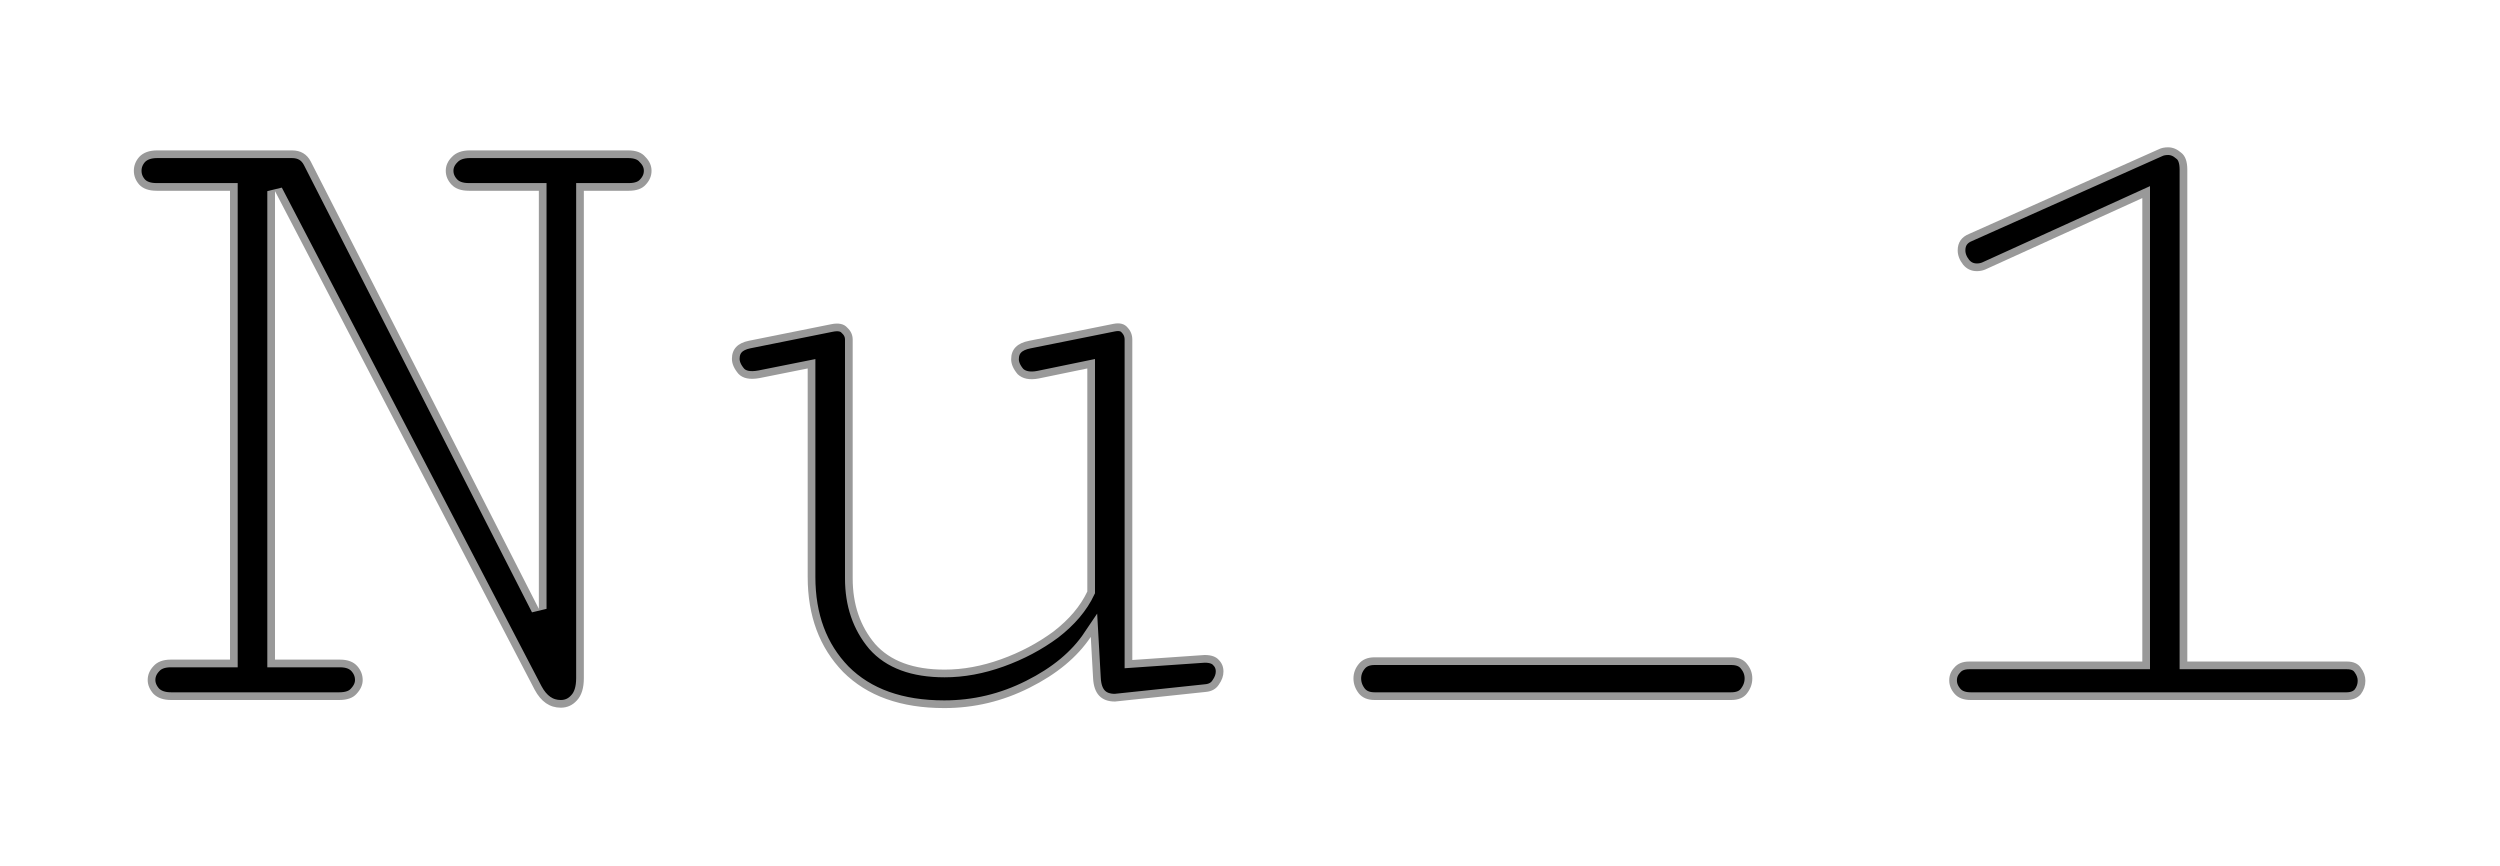
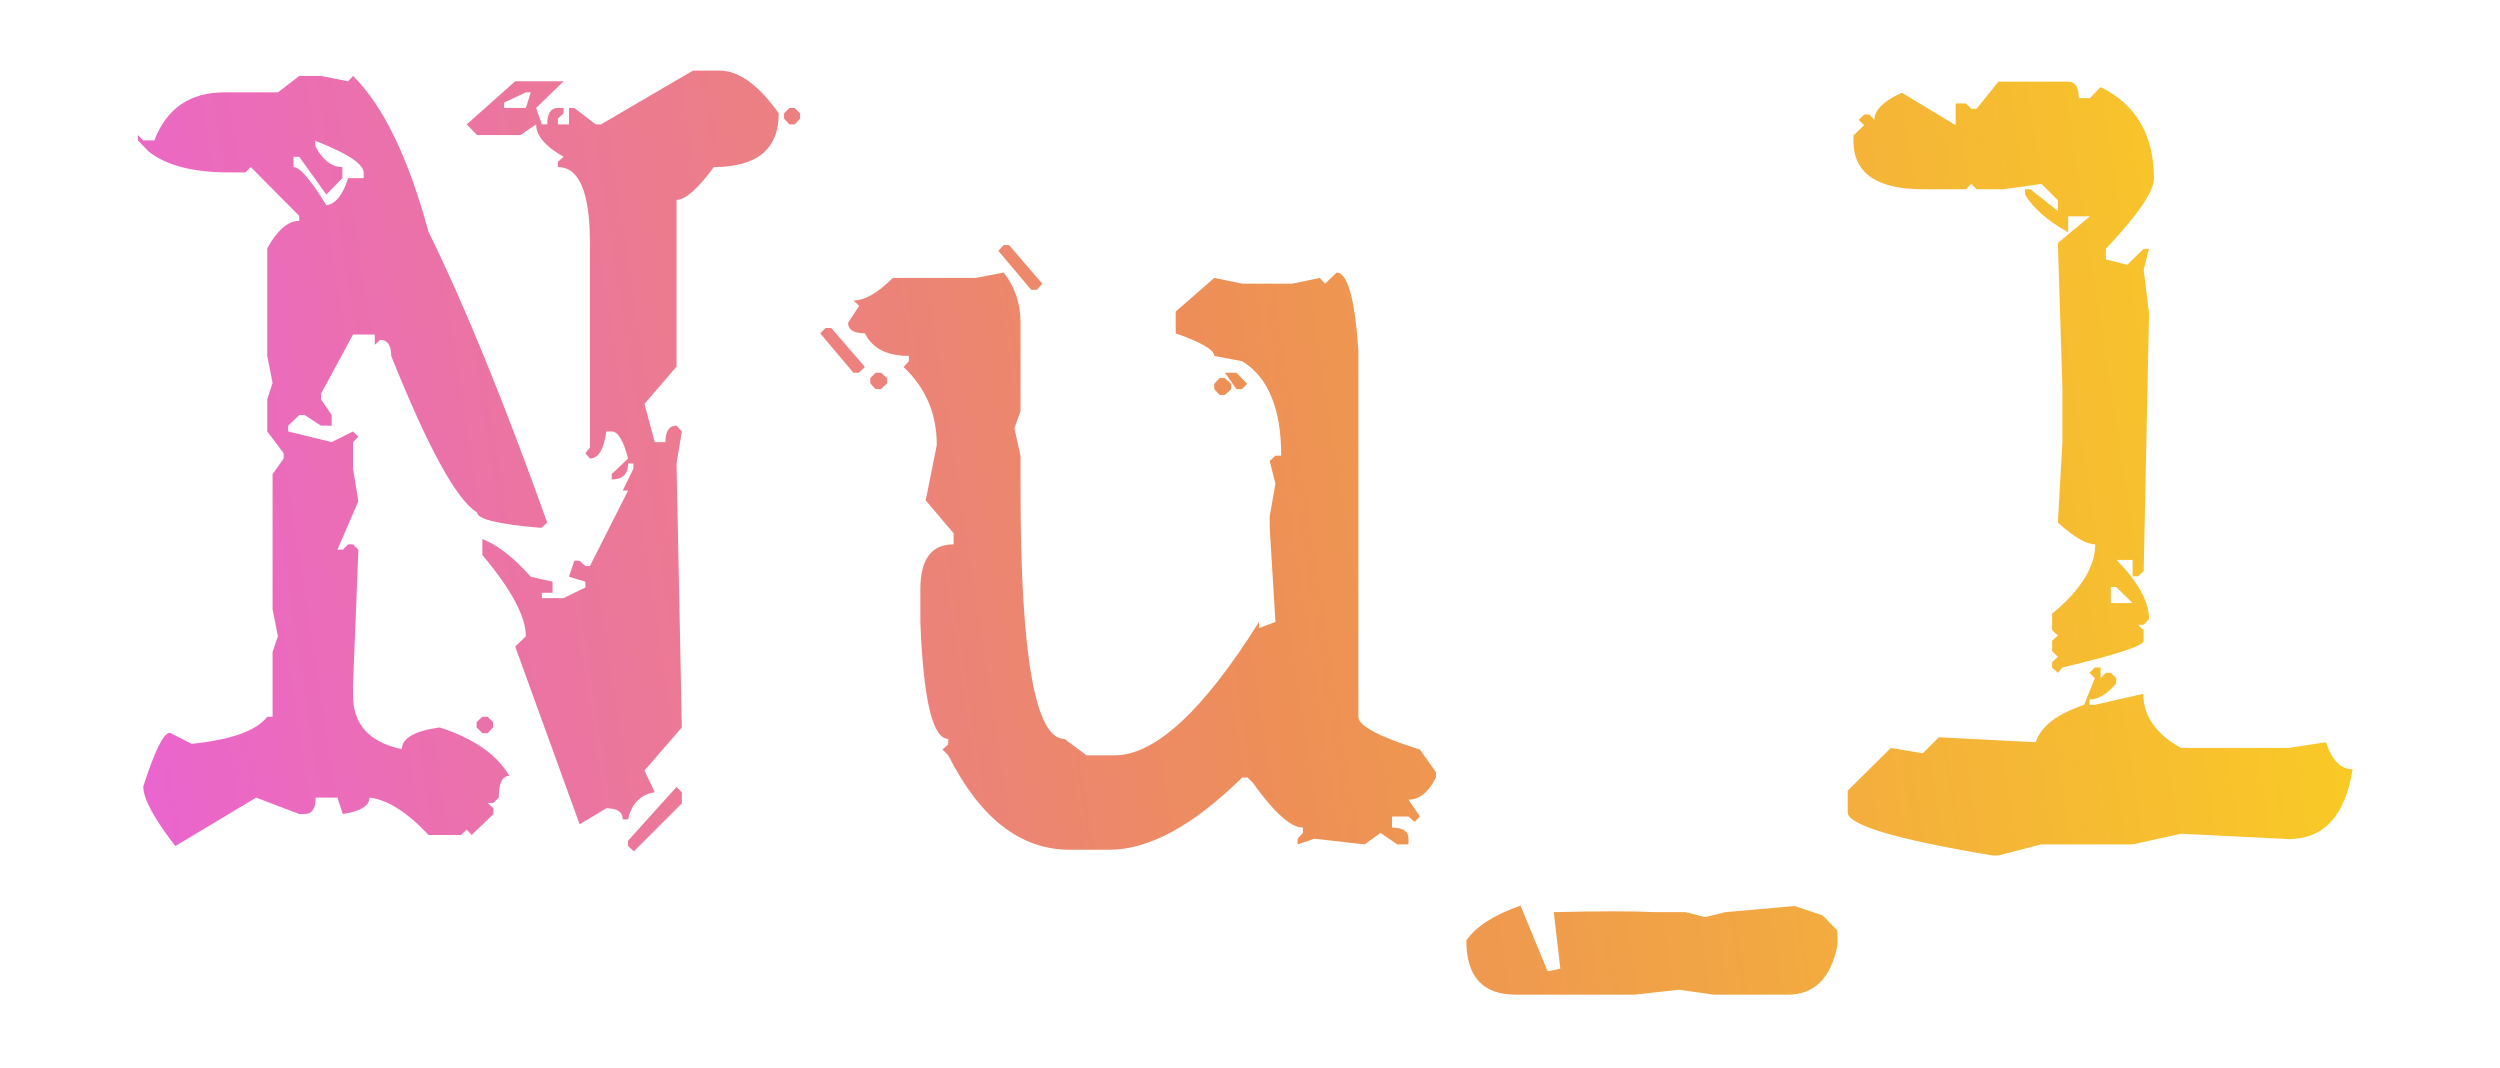
- <svg xmlns="http://www.w3.org/2000/svg" version="1.2" viewBox="0 0 650 225" width="650" height="225">
-   <style>.a{stroke:rgba(255, 255, 255, 0.6);stroke-width:4}</style>
-   <path class="a" d="m145.8 184q-4.3 0-6.8-4.7l-67.5-129.6v121.8h16.9q3 0 4.5 1.7 1.4 1.6 1.4 3.6 0 1.9-1.6 3.6-1.4 1.6-4.5 1.6h-43.7q-3 0-4.6-1.6-1.5-1.7-1.5-3.6 0-2 1.5-3.6 1.5-1.7 4.5-1.7h15.4v-121.9h-19.1q-3 0-4.5-1.6-1.4-1.6-1.4-3.6 0-2 1.4-3.6 1.6-1.7 4.7-1.7h35q3.4 0 4.9 2.9l59.3 116.3v-108.7h-18.2q-3 0-4.5-1.6-1.5-1.6-1.5-3.6 0-2 1.6-3.6 1.6-1.7 4.7-1.7h41.1q3.1 0 4.5 1.7 1.6 1.6 1.6 3.6 0 2-1.5 3.6-1.4 1.6-4.4 1.6h-11.7v126.7q0 3.9-1.8 5.8-1.7 1.9-4.2 1.9zm99.7 0.1q-16.9 0-26.3-9.4-9.2-9.5-9.2-24.7v-54.2l-12.5 2.5q-3.8 0.7-5.5-1.1-1.7-2-1.7-3.9 0-3.8 4.4-4.7l21.4-4.3q2.9-0.6 4.2 0.9 1.4 1.3 1.4 3.1v62.1q0 10.1 5.8 17 5.9 6.7 18.1 6.7 7.2 0 14.7-2.7 7.5-2.7 13.6-7.2 6.1-4.7 8.8-10.4v-58l-12.6 2.6q-3.6 0.7-5.5-1.1-1.7-2-1.7-3.9 0-3.9 4.7-4.8l21.9-4.4q2.5-0.5 3.7 1 1.2 1.3 1.2 3.1v83.3l18.8-1.3q2.6 0 3.7 1.3 1.2 1.2 1.2 3 0 1.7-1.2 3.4-1.1 1.7-3.4 1.9l-23.6 2.5q-5.4 0-5.7-6.1l-0.6-10.7q-5.3 7.9-15.9 13.2-10.5 5.3-22.2 5.3zm204.6-2.1h-92.7q-2.7 0-4.1-1.7-1.4-1.8-1.4-3.9 0-2.1 1.4-3.8 1.4-1.7 4.1-1.7h92.7q2.8 0 4.1 1.7 1.4 1.7 1.4 3.8 0 2.1-1.4 3.9-1.3 1.7-4.1 1.7zm160 0h-97.7q-2.8 0-4.2-1.6-1.4-1.6-1.4-3.5 0-1.9 1.3-3.3 1.3-1.6 3.9-1.6h45v-120.5l-40.9 18.6q-1 0.4-2.1 0.4-2.2 0-3.6-1.7-1.4-1.8-1.4-3.7 0-3.1 3-4.3l49.3-22q1-0.5 2.4-0.5 1.8 0 3.4 1.4 1.6 1.2 1.6 4.4v127.9h41.5q2.5 0 3.6 1.6 1.2 1.6 1.2 3.4 0 1.9-1.2 3.5-1.3 1.5-3.7 1.5z" />
+ <svg xmlns="http://www.w3.org/2000/svg" version="1.2" viewBox="0 0 609 260" width="609" height="260">
+   <defs>
+     <linearGradient id="P" gradientUnits="userSpaceOnUse" />
+     <linearGradient id="g1" x2="1" href="#P" gradientTransform="matrix(1197.64,-163.2,82.791,607.563,-293,226.082)">
+       <stop stop-color="#866ee7" />
+       <stop offset=".25" stop-color="#ea60da" />
+       <stop offset=".5" stop-color="#ed8f57" />
+       <stop offset=".75" stop-color="#fbd41d" />
+       <stop offset="1" stop-color="#2cca91" />
+     </linearGradient>
+   </defs>
+   <style>.a{fill:url(#g1)}</style>
+   <path class="a" d="m146.4 30.3l22.4-13.1h6.5q7 0 14.4 10.4 0 13.1-15.8 13.1-5.9 8-9.1 8v40.6l-7.8 9.1 2.5 9.3h2.6q0-4 2.7-4l1.3 1.4-1.3 7.8 1.3 64.3-9.1 10.5 2.5 5.3q-5.2 0.8-6.5 6.6h-1.3q0-2.7-4-2.7l-6.5 3.9-15.7-43.3 2.6-2.5q0-7.2-10.6-19.8v-3.9q5.6 2.2 11.8 9.2l5.3 1.2v2.7h-2.6v1.3h5.3l5.3-2.6v-1.4l-4-1.2 1.3-3.9h1.3l1.4 1.3h1.1l9.3-18.4h-1.3l2.6-5.3v-1.3h-1.3q0 3.9-4 3.9v-1.3l4-3.8q-1.7-6.6-4-6.6h-1.3q-0.9 6.6-4 6.6l-1.1-1.3 1.1-1.4v-49.9q0-18.4-7.8-18.4v-1.3l1.4-1.2q-6.7-3.8-6.7-7.9l-3.8 2.6h-10.6l-2.5-2.6 11.8-10.5h11.8l-6.7 6.5 1.4 4h1.3q0-4 2.6-4h1.4v1.3l-1.4 1.3v1.4h2.7v-4h1.3l5.2 4zm-78.7-7.8l5.2-4h5.3l6.6 1.3 1.2-1.3q11 10.8 18.4 38 13.1 26.6 28.9 70.8l-1.4 1.3q-15.7-1.3-15.7-3.8-7.4-4.4-20.9-38.1 0-3.9-2.7-3.9l-1.3 1.2v-2.5h-5.3l-7.8 14.4v1.4l2.6 3.8v2.6h-2.6l-4-2.6h-1.3l-2.7 2.6v1.4l10.6 2.6 5.2-2.6 1.3 1.3-1.3 1.3v6.5l1.3 7.9-5.1 11.8h1.3l1.3-1.3h1.2l1.3 1.3-1.3 32.9v2.6q0 10.6 11.9 13.1 0-4 9.2-5.3 12.4 4 17 11.8-2.6 0-2.6 5.3l-1.3 1.3h-1.4l1.4 1.3v1.4l-5.3 5.1-1.2-1.3-1.4 1.3h-7.9q-7.9-8.4-14.4-9.1 0 3-6.5 4l-1.3-4h-5.3q0 4-2.7 4h-1.3l-10.5-4-19.7 11.8q-7.8-10.1-7.8-14.5 4.2-13.1 6.5-13.1l5.3 2.7q14.5-1.5 18.4-6.6h1.3v-15.8l1.3-3.8-1.3-6.6v-32.9l2.7-3.8v-1.3l-4-5.3v-7.8l1.3-4-1.3-6.6v-26.2q3.7-6.7 7.8-6.7v-1.2l-11.8-11.9-1.3 1.3h-4q-13.2 0-19.6-5.1l-2.6-2.7v-1.3l1.3 1.3h2.7q4.5-11.7 17-11.7zm60.4 0l-5.3 2.5v1.3h5.3l1.2-3.8zm64.2 3.8h1.3l1.3 1.3v1.3l-1.3 1.4h-1.3l-1.3-1.4v-1.3zm-115.5 8v1.3q2.7 5.1 6.6 5.1v2.7l-3.9 4-6.6-9.2h-1.4v2.5q2.3 0 8 9.3 3.4-0.5 5.3-6.6h3.8v-1.3q0-3.2-11.8-7.8zm40.7 140.3h1.3l1.3 1.3v1.3l-1.3 1.4h-1.3l-1.4-1.4v-1.3zm35.5 30.2l11.8-13.1 1.3 1.3v2.7l-11.7 11.7-1.4-1.3zm91.5-145.1h1.3l8.1 9.4-1.3 1.5h-1.4l-8-9.5zm-6.8 8l6.8-1.3q4.1 5.2 4.1 12.2v21.6l-1.5 4.1 1.5 6.7v8.1q0 60.9 10.7 60.9l5.4 4h6.8q14.8 0 35.2-32.5v1.5l4-1.5-1.4-22.9v-2.8l1.4-8-1.4-5.5 1.4-1.3h1.4q0-17.2-9.5-23l-6.8-1.3q0-2.2-9.4-5.5v-5.3l9.4-8.2 6.8 1.4h12.2l6.7-1.4 1.3 1.4 2.8-2.7q4 0 5.3 18.9v89.3q0 3.3 15 8l3.9 5.5v1.3q-2.7 5.4-6.7 5.4l2.8 4.1-1.3 1.3-1.5-1.3h-4v2.7q4 0 4 2.7v1.4h-2.7l-4.1-2.8-3.9 2.8-12.2-1.4-4.1 1.4v-1.4l1.3-1.4v-1.3q-4.4 0-12.2-10.9l-1.3-1.3h-1.3q-17.9 17.6-32.4 17.6h-9.6q-18 0-29.6-23l-1.4-1.4 1.4-1.3v-1.3q-5.7 0-6.8-28.5v-8q0-10.9 8.1-10.9v-2.7l-6.8-8 2.7-13.5q0-11.4-8.1-19l1.3-1.4v-1.3q-8 0-10.7-5.5-4.1 0-4.1-2.6l2.7-4.1-1.4-1.3q4.1 0 9.6-5.5zm-36.6 12.2h1.4l8.2 9.5-1.5 1.4h-1.3l-8.1-9.6zm12.2 10.9h1.3l1.5 1.3v1.3l-1.5 1.4h-1.3l-1.3-1.4v-1.3zm87.9 4l-2.8-4h2.8l2.6 2.7-1.3 1.3zm-4.1-2.7h1.3l1.5 1.4v1.3l-1.5 1.4h-1.3l-1.3-1.4v-1.3zm106.3 130.1h7.2l4.8 1.2 4.9-1.2 16.9-1.5 6.8 2.3 3.6 3.7v3.6q-2.4 12-12.1 12h-18l-8.5-1.2-10.8 1.2h-29q-12 0-12-13.2 3.5-5.1 13.2-8.5l6.6 16 3.1-0.6-1.6-13.8q16.5-0.4 24.9 0zm78.1-195.7l5.3-6.6h17q2.6 0 2.6 4h2.7l2.6-2.7q13 6.4 13 22.3 0 4.7-11.7 17.1v2.6l5.2 1.3 4-3.9h1.3l-1.3 5.1 1.3 10.6-1.3 62.8-1.4 1.3h-1.3v-4h-3.9q7.9 8.1 7.9 14.4l-1.3 1.4h-1.4l1.4 1.3v2.6q0 1.8-19.8 6.5l-1.1 1.3-1.4-1.3v-1.3l1.4-1.3-1.4-1.4v-2.5l1.4-1.3-1.4-1.3v-4q10.5-8.7 10.5-16.9-3.3 0-9.1-5.3l1.1-19.6v-13.1l-1.1-35.4 7.8-6.5h-5.3v3.9q-7.6-4.3-10.5-9.2v-1.3h1.3l6.7 5.3v-2.6l-4-4-9.2 1.3h-6.6l-1.3-1.3-1.3 1.3h-10.5q-16.9 0-16.9-11.8v-1.3l2.6-2.5-1.3-1.3 1.3-1.3h1.3l1.2 1.3q0-3.6 6.7-6.6l13.1 7.9v-5.3h2.5l1.3 1.3zm34 116.5h-1.3v3.9h5.3zm-5.2 19.6h1.4v2.6l1.3-1.3h1.2l1.3 1.3v1.3q-3.3 3.9-6.5 3.9v1.3h1.3l11.8-2.7q0 8.1 9.2 13.2h26.2l9.1-1.4q2.2 6.6 6.5 6.6-2.7 17-15.6 17l-26.2-1.3-11.8 2.6h-22.3l-10.4 2.7h-1.4q-35.3-5.9-35.3-10.5v-5.3l10.5-10.4 7.8 1.3 3.9-3.9 23.6 1.2q1.9-5.8 11.8-9.1l2.6-6.5-1.3-1.3z" />
</svg>
